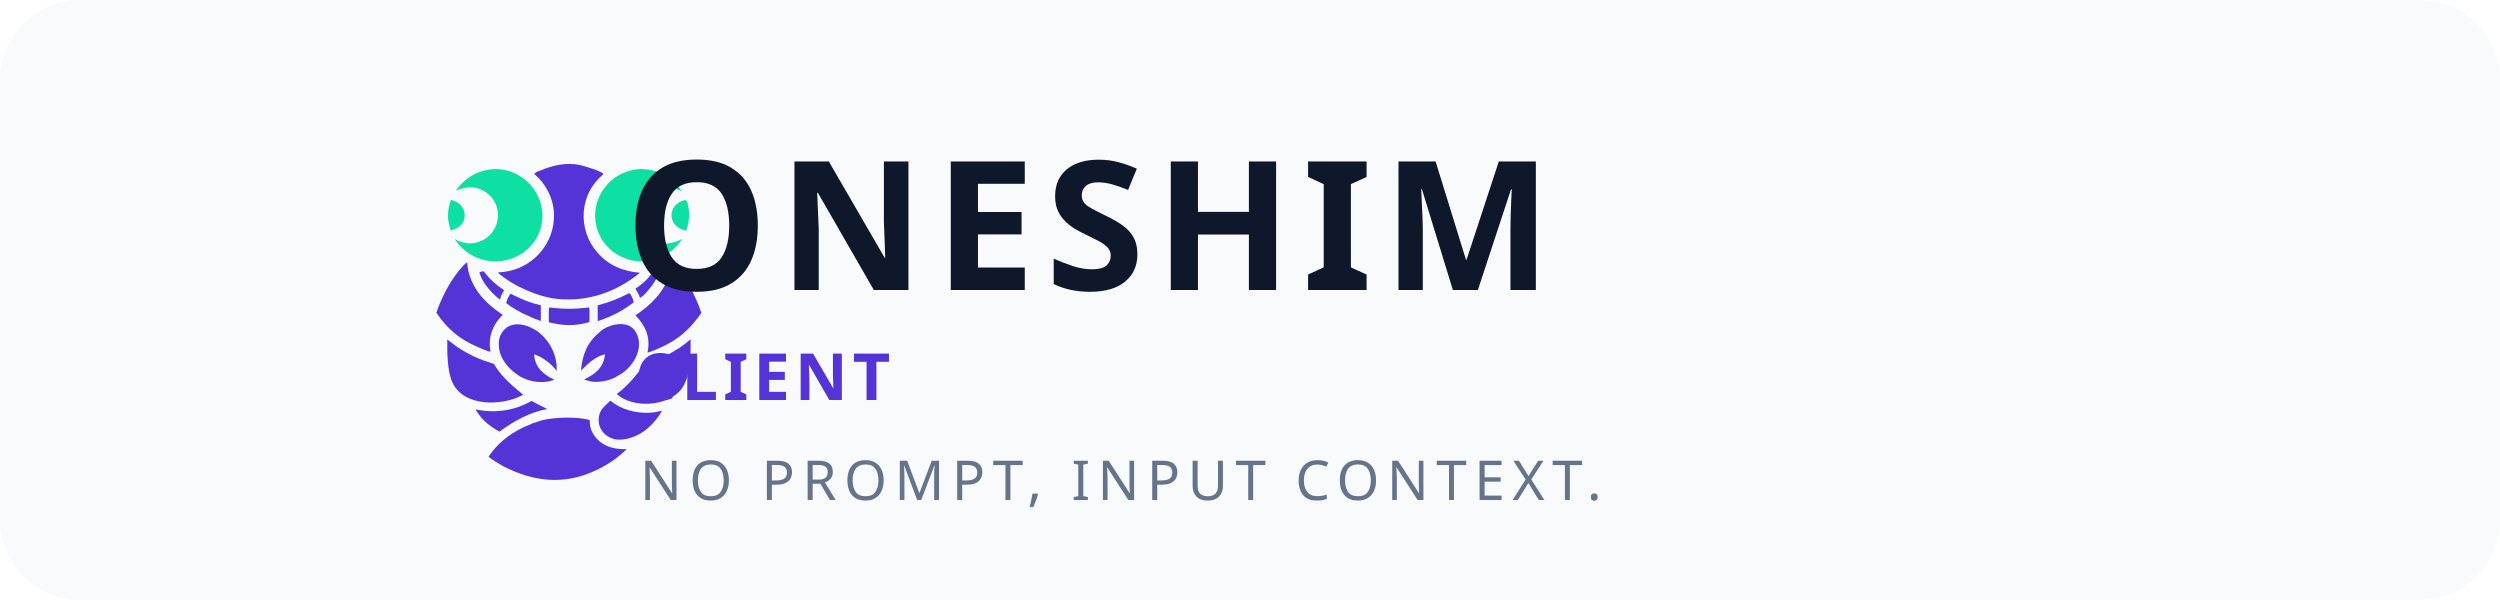
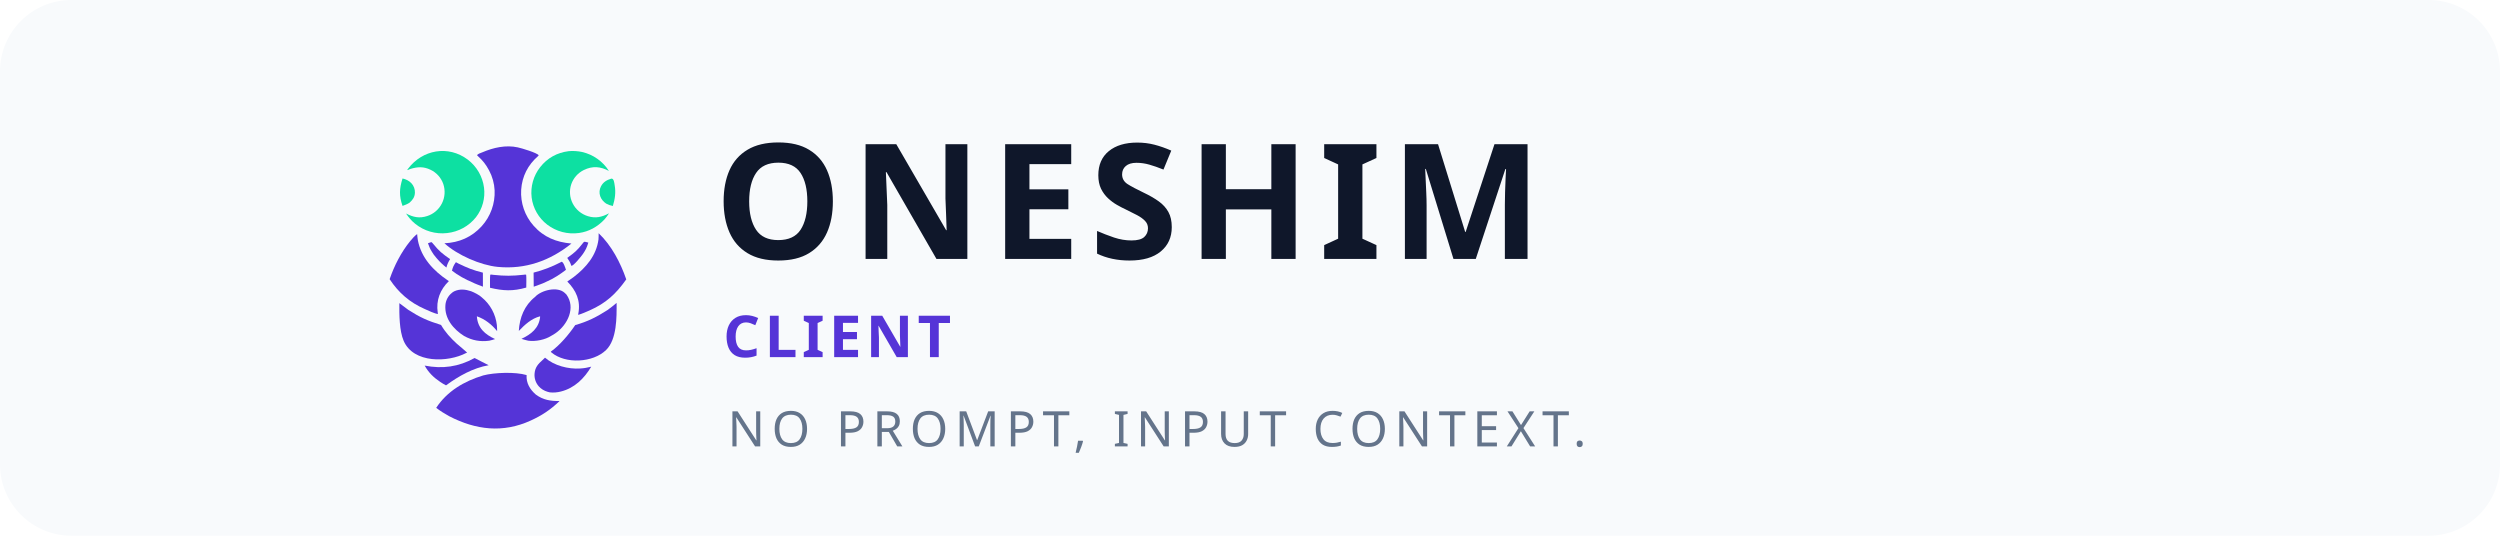
- <svg xmlns="http://www.w3.org/2000/svg" viewBox="0 0 500 120" width="500" height="120">
-   <rect width="500" height="120" rx="16" fill="#F8FAFC" />
+ <svg xmlns="http://www.w3.org/2000/svg" viewBox="0 0 560 120" width="560" height="120">
+   <rect width="560" height="120" rx="16" fill="#F8FAFC" />
  <g transform="translate(15, 15) scale(0.0643)">
    <path d="M 1431.61 310.563 L 1428.88 308.004 C 1429.43 302.977 1441.87 299.559 1446.63 297.505 C 1484.92 280.974 1528.94 270.935 1570.4 280.113 C 1583.53 282.778 1637.43 299.001 1643.17 307.439 C 1642.45 309.47 1642.54 309.343 1640.91 310.742 C 1605.8 341.373 1585.52 380.828 1582.33 427.532 C 1579.43 473.352 1594.92 518.437 1625.35 552.809 C 1660.85 593.188 1704.97 610.503 1757.42 615.16 C 1683.3 674.893 1597.12 705.843 1500.77 696.498 C 1440.47 690.65 1359.9 655.121 1314.87 614.197 C 1366.06 611.922 1409.97 593.014 1444.76 554.823 C 1475.63 520.713 1491.82 475.812 1489.82 429.85 C 1488.6 405.567 1482.01 381.856 1470.54 360.421 C 1458.75 338.738 1449.8 327.387 1431.61 310.563 z" fill="rgb(85,52,215)" />
    <path d="M 1188.1 354.745 C 1238.2 287.876 1328.39 271.603 1396.19 322.709 C 1427.42 346.321 1447.85 381.498 1452.88 420.326 C 1457.58 457 1447.52 494.04 1424.92 523.301 C 1400.2 554.408 1364.05 574.323 1324.54 578.602 C 1284.45 583.3 1244.16 571.565 1212.85 546.073 C 1199.32 535.08 1190.81 524.503 1181.16 510.486 C 1206.17 523.235 1227.32 528.402 1255.13 519.306 C 1277.39 512.061 1295.81 496.185 1306.27 475.237 C 1316.79 454.251 1318.5 429.93 1311 407.681 C 1303.49 386.04 1287.67 368.283 1267.03 358.337 C 1242.15 346.367 1221.6 347.505 1196.08 355.356 C 1192.5 357.006 1190.16 358.026 1186.38 359.341 L 1185.6 358.474 L 1188.1 354.745 z" fill="rgb(13,224,162)" />
    <path d="M 1747.63 293.37 C 1761.43 291.679 1780.97 293.151 1794.25 296.121 C 1833.06 304.892 1866.8 328.703 1888.07 362.326 C 1858.6 346.613 1831.29 344.024 1800.59 359.03 C 1779.86 369.139 1764.03 387.135 1756.66 408.996 C 1749.48 430.735 1751.24 454.438 1761.55 474.878 C 1772.4 496.553 1791.68 512.815 1814.87 519.846 C 1842.22 528.346 1864.18 522.618 1888.4 509.778 C 1882.87 518.47 1878.69 523.79 1872.13 531.497 C 1848.22 556.792 1818.36 573.688 1783.55 578.413 C 1744.28 583.845 1704.47 573.337 1673 549.232 C 1643.11 526.248 1623.61 492.305 1618.81 454.909 C 1614.27 417.127 1624.92 379.089 1648.42 349.157 C 1673.52 317.006 1707.28 298.428 1747.63 293.37 z" fill="rgb(13,224,162)" />
    <path d="M 1169.02 388.515 C 1180.42 390.878 1191.97 396.442 1199.92 405.076 C 1208.25 414.013 1212.66 425.917 1212.15 438.127 C 1211.48 453.501 1204.49 462.793 1193.67 472.638 C 1186.64 477.712 1177.18 480.985 1169.02 484.059 C 1156.6 448.621 1157.87 423.443 1169.02 388.515 z" fill="rgb(13,224,162)" />
    <path d="M 1896.29 388.989 C 1905.65 387.685 1906.8 405.137 1908.01 411.887 C 1912.57 437.296 1909.11 460.044 1901.66 484.314 C 1891.7 482.225 1887.37 480.605 1878.33 475.977 C 1868.96 469.572 1861.28 460.944 1857.58 450.074 C 1853.78 438.851 1854.74 426.56 1860.23 416.06 C 1868.17 400.725 1880.54 393.838 1896.29 388.989 z" fill="rgb(13,224,162)" />
    <path d="M 1124.08 739.254 C 1140.09 692.455 1164.42 644.882 1195.79 606.522 C 1201.84 599.119 1212.11 587.389 1219.91 582.127 C 1220.59 590.082 1221.18 596.35 1222.54 604.293 C 1234.5 665.261 1276.57 709.685 1326.68 743.512 C 1327.93 744.355 1329.19 745.183 1330.45 745.996 C 1299.94 775.165 1285.32 813.608 1291.6 855.497 C 1292.36 858.436 1292.74 858.025 1291.97 860.451 C 1281.97 859.901 1256.47 847.672 1246.85 843.472 C 1194.49 820.603 1155.41 786.926 1124.08 739.254 z" fill="rgb(85,52,215)" />
    <path d="M 1852.15 579.11 C 1897.11 621.803 1928.4 681.891 1948.4 740.024 C 1912.04 791.092 1878.14 822.673 1819.9 848.419 C 1809.75 852.903 1792.32 860.54 1781.72 863.397 L 1780.61 862.299 L 1781.39 859.272 C 1789.95 814.741 1774.22 778.971 1743.01 747.434 C 1750.32 742.718 1757.44 737.727 1764.37 732.47 C 1808.25 698.851 1844.15 657.348 1851.66 600.866 C 1852.19 592.787 1852.27 587.132 1852.15 579.11 z" fill="rgb(85,52,215)" />
    <path d="M 1257.57 614.028 C 1258.39 613.772 1259.22 613.52 1260.05 613.275 C 1269.2 610.609 1269.25 607.656 1274.83 615.187 C 1297.21 642.373 1306.3 649.519 1334.71 669.376 C 1328.42 679.954 1324.9 686.809 1321.88 698.793 C 1317.42 695.147 1309.25 688.874 1305.59 684.857 C 1296.88 677.396 1276.42 654.142 1271.48 644.071 C 1264.39 633.063 1261.93 625.886 1257.57 614.028 z" fill="rgb(85,52,215)" />
    <path d="M 1796.3 614.954 C 1802.52 605.643 1803.94 609.233 1816.29 611.862 C 1810.71 629.918 1807.42 636.815 1796.57 652.632 C 1792.36 658.66 1762.56 696.112 1756.87 692.369 C 1753.62 681.49 1749.12 674.282 1742.85 665.139 C 1767.64 647.3 1777.35 639.406 1795.78 615.612 L 1796.3 614.954 z" fill="rgb(85,52,215)" />
    <path d="M 1354.91 680.099 C 1357.96 681.895 1360.98 683.624 1364.21 685.073 C 1395.46 700.091 1414.82 708.169 1448.92 716.538 L 1449.04 765.357 C 1440.92 762.234 1419.26 754.285 1412.78 750.405 C 1388.99 740.873 1361.21 725.443 1341.17 709.522 C 1344.56 696.358 1347.17 691.013 1354.91 680.099 z" fill="rgb(85,52,215)" />
    <path d="M 1719.39 680.574 L 1721.97 679.103 C 1728.62 675.301 1736.91 701.92 1738.3 706.772 C 1719.26 721.397 1694.79 737.606 1672.65 746.972 L 1671.26 747.57 C 1664.04 752.175 1635.34 762.16 1626.03 765.529 C 1625.58 749.168 1625.43 732.801 1625.58 716.435 C 1658.13 708.152 1689.61 696.118 1719.39 680.574 z" fill="rgb(85,52,215)" />
    <path d="M 1473.81 769.205 C 1473.83 760.448 1473.25 730.628 1474.55 723.794 C 1477.49 722.692 1481.68 723.703 1484.96 724.163 C 1525.89 728.427 1550.5 728.293 1591.07 723.875 C 1594.5 723.332 1597.12 722.602 1599.77 724.106 C 1600.9 734.457 1600.14 757.236 1600.07 768.489 C 1553.91 781.811 1519.71 780.114 1473.81 769.205 z" fill="rgb(85,52,215)" />
    <path d="M 1339.77 788.032 C 1341.39 785.871 1346.9 782.574 1349.44 781.398 C 1368.87 772.406 1388.31 774.813 1407.77 781.232 C 1418.83 785.442 1437.54 794.908 1445.52 803.034 C 1474.72 827.074 1493.4 861.543 1497.61 899.129 C 1498.34 905.85 1498.4 913.453 1498.52 920.256 C 1480.16 897.313 1455.94 878.225 1427.97 868.601 C 1430.63 909.544 1456.13 931.695 1491.47 947.931 C 1484.03 950.33 1478.81 951.907 1471.08 953.61 C 1439.46 957.946 1411.73 952.625 1383.68 937.341 C 1346.34 913.81 1314.53 876.471 1318.41 829.118 C 1319.7 813.423 1327.47 798.034 1339.77 788.032 z" fill="rgb(85,52,215)" />
    <path d="M 1630.42 801.318 C 1651.56 777.898 1708.76 762.869 1734.33 787.335 C 1736.76 789.394 1737.87 790.452 1740 792.842 C 1773.22 838.841 1744.2 897.764 1702.66 927.013 C 1697.74 930.513 1692.59 933.679 1687.25 936.489 C 1665.66 950.511 1632.42 957.056 1606.95 953.618 C 1598.4 951.786 1591.57 949.705 1583.25 947.168 C 1616.92 931.263 1644 910.473 1648.32 870.794 L 1648 868.674 C 1618.52 876.08 1594.39 898.109 1574.09 919.618 C 1576.61 873.687 1593.56 830.594 1630.42 801.318 z" fill="rgb(85,52,215)" />
    <path d="M 1883.02 846.857 C 1894.18 838.612 1904.32 831.015 1914.78 821.88 C 1915.1 871.18 1916.1 949.082 1878.09 986.091 C 1832.49 1030.48 1736.97 1036 1687.35 994.333 C 1686.66 993.756 1685.99 992.443 1685.58 991.668 C 1716.85 969.481 1749.28 930.96 1770.69 899.15 C 1814.65 886.792 1845.03 871.013 1883.02 846.857 z" fill="rgb(85,52,215)" />
    <path d="M 1157.91 822.812 C 1168.17 830.789 1178.58 838.577 1189.12 846.173 C 1230.94 873.036 1256.58 884.186 1303.17 898.742 C 1318.19 924.477 1336.05 943.741 1357.9 963.92 C 1362.1 967.799 1393.37 993.537 1393.92 994.914 C 1392.45 995.812 1392.59 996.003 1391.04 996.238 C 1327.51 1030.01 1206.81 1033.12 1172.94 954.089 C 1157.68 918.49 1157.55 861.548 1157.91 822.812 z" fill="rgb(85,52,215)" />
    <path d="M 1450.12 1074.57 C 1489.37 1064.19 1562.14 1061.68 1601.21 1073.34 C 1599.36 1101.09 1612.82 1123.36 1633.22 1141.15 C 1659.06 1160.38 1685.02 1164.07 1716.14 1163.8 C 1684.31 1194.17 1655.65 1213.38 1615.89 1231.61 C 1519.12 1275.99 1424.63 1264.86 1331.29 1216.53 C 1316.5 1208.35 1299.45 1197.93 1286.29 1187.46 C 1324.55 1129.16 1384.73 1094.24 1450.12 1074.57 z" fill="rgb(85,52,215)" />
    <path d="M 1665.37 1012.75 C 1697.33 1040.57 1746.45 1053.19 1788.24 1050.41 L 1789.28 1050.34 C 1803.51 1049.4 1812.59 1047.47 1826.43 1044.1 C 1801.86 1085.26 1768.41 1118.58 1720.73 1130.63 C 1708.24 1133.88 1695.27 1134.91 1682.43 1133.66 C 1679.25 1133.19 1676.88 1132.39 1673.85 1131.47 C 1662.23 1127.97 1651.58 1121.59 1643.52 1112.45 C 1633.04 1100.51 1627.78 1084.86 1628.91 1069.01 C 1630.36 1046.9 1641.05 1034.85 1656.51 1021.21 C 1659.42 1018.39 1662.37 1015.45 1665.37 1012.75 z" fill="rgb(85,52,215)" />
    <path d="M 1419.97 1013.91 C 1434.93 1022.19 1453.16 1030.5 1469.05 1039.05 C 1414.62 1048.5 1364.44 1076.97 1320.52 1109.2 C 1312.93 1105.33 1307.58 1101.9 1300.45 1097.31 C 1277.25 1081.63 1259.87 1064.99 1246.11 1040.31 C 1308.05 1052.48 1364.43 1044.79 1419.97 1013.91 z" fill="rgb(85,52,215)" />
  </g>
-   <text x="125" y="58" font-family="'Plus Jakarta Sans',sans-serif" font-weight="800" font-size="36" letter-spacing="2" fill="#0F172A">ONESHIM</text>
-   <text x="127" y="80" font-family="'Plus Jakarta Sans',sans-serif" font-weight="600" font-size="13" letter-spacing="1" fill="rgb(85,52,215)">CLIENT</text>
-   <text x="128" y="100" font-family="'Plus Jakarta Sans',sans-serif" font-weight="500" font-size="11" letter-spacing="1.5" fill="#64748B">NO PROMPT, INPUT CONTEXT.</text>
+   <text x="160" y="58" font-family="'Plus Jakarta Sans',sans-serif" font-weight="800" font-size="36" letter-spacing="2" fill="#0F172A">ONESHIM</text>
+   <text x="162" y="80" font-family="'Plus Jakarta Sans',sans-serif" font-weight="600" font-size="13" letter-spacing="1" fill="rgb(85,52,215)">CLIENT</text>
+   <text x="163" y="100" font-family="'Plus Jakarta Sans',sans-serif" font-weight="500" font-size="11" letter-spacing="1.5" fill="#64748B">NO PROMPT, INPUT CONTEXT.</text>
</svg>
